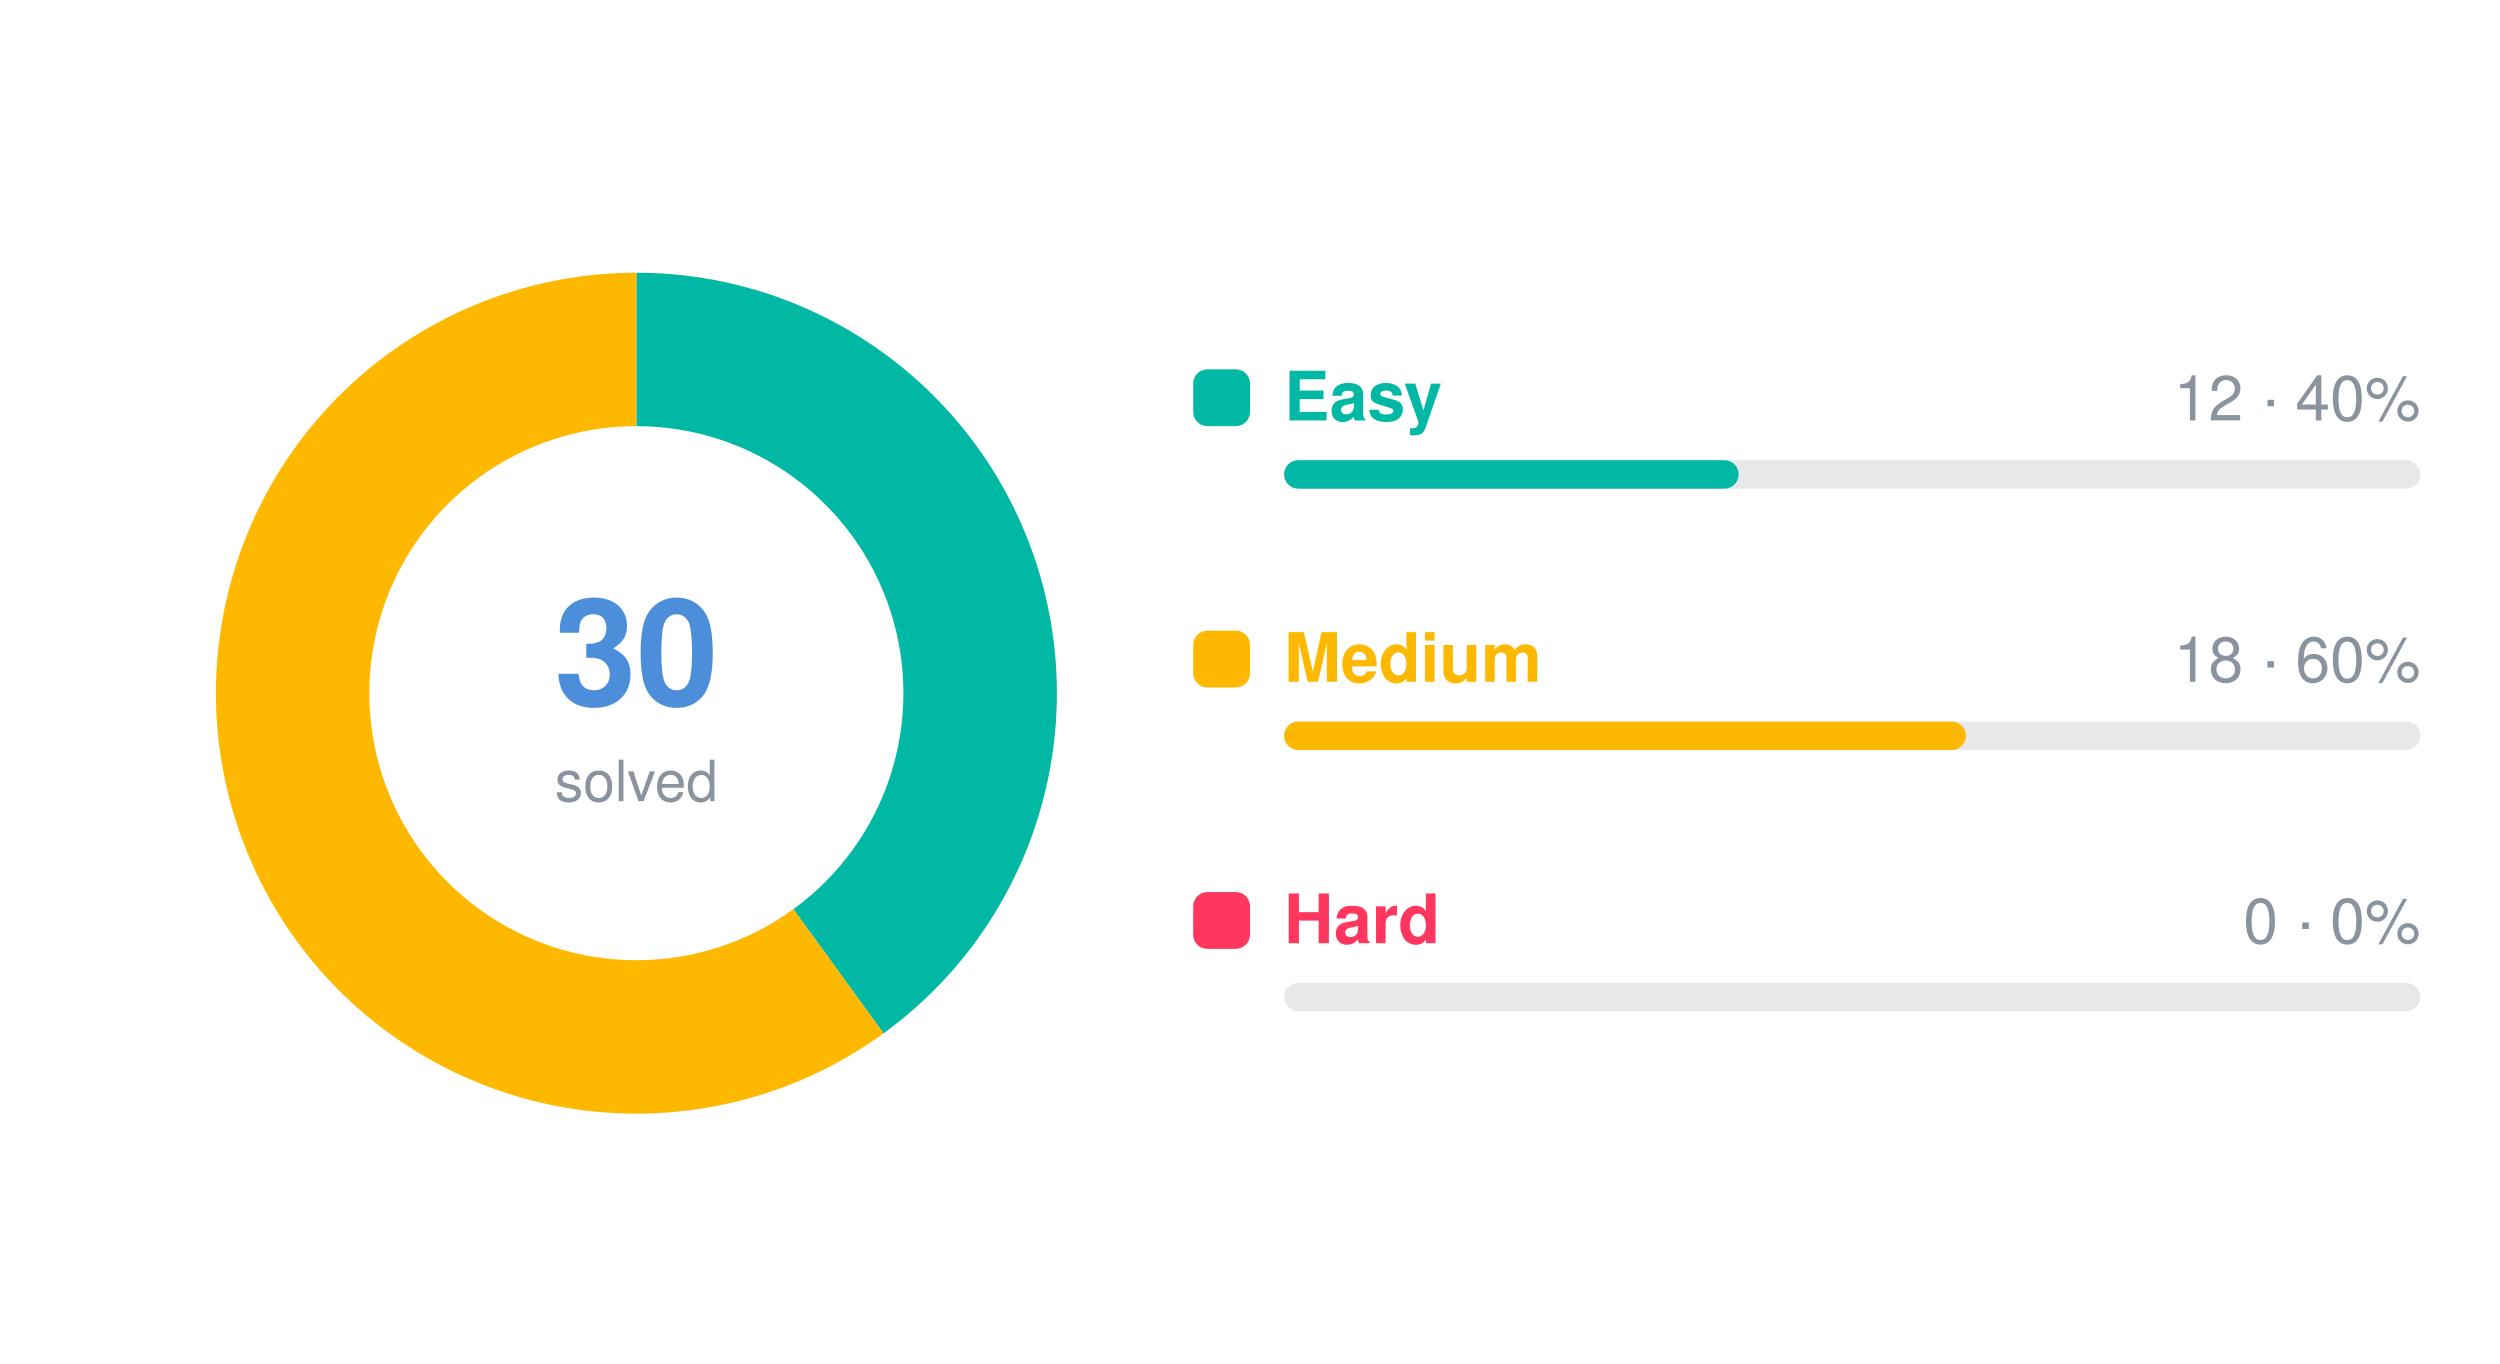
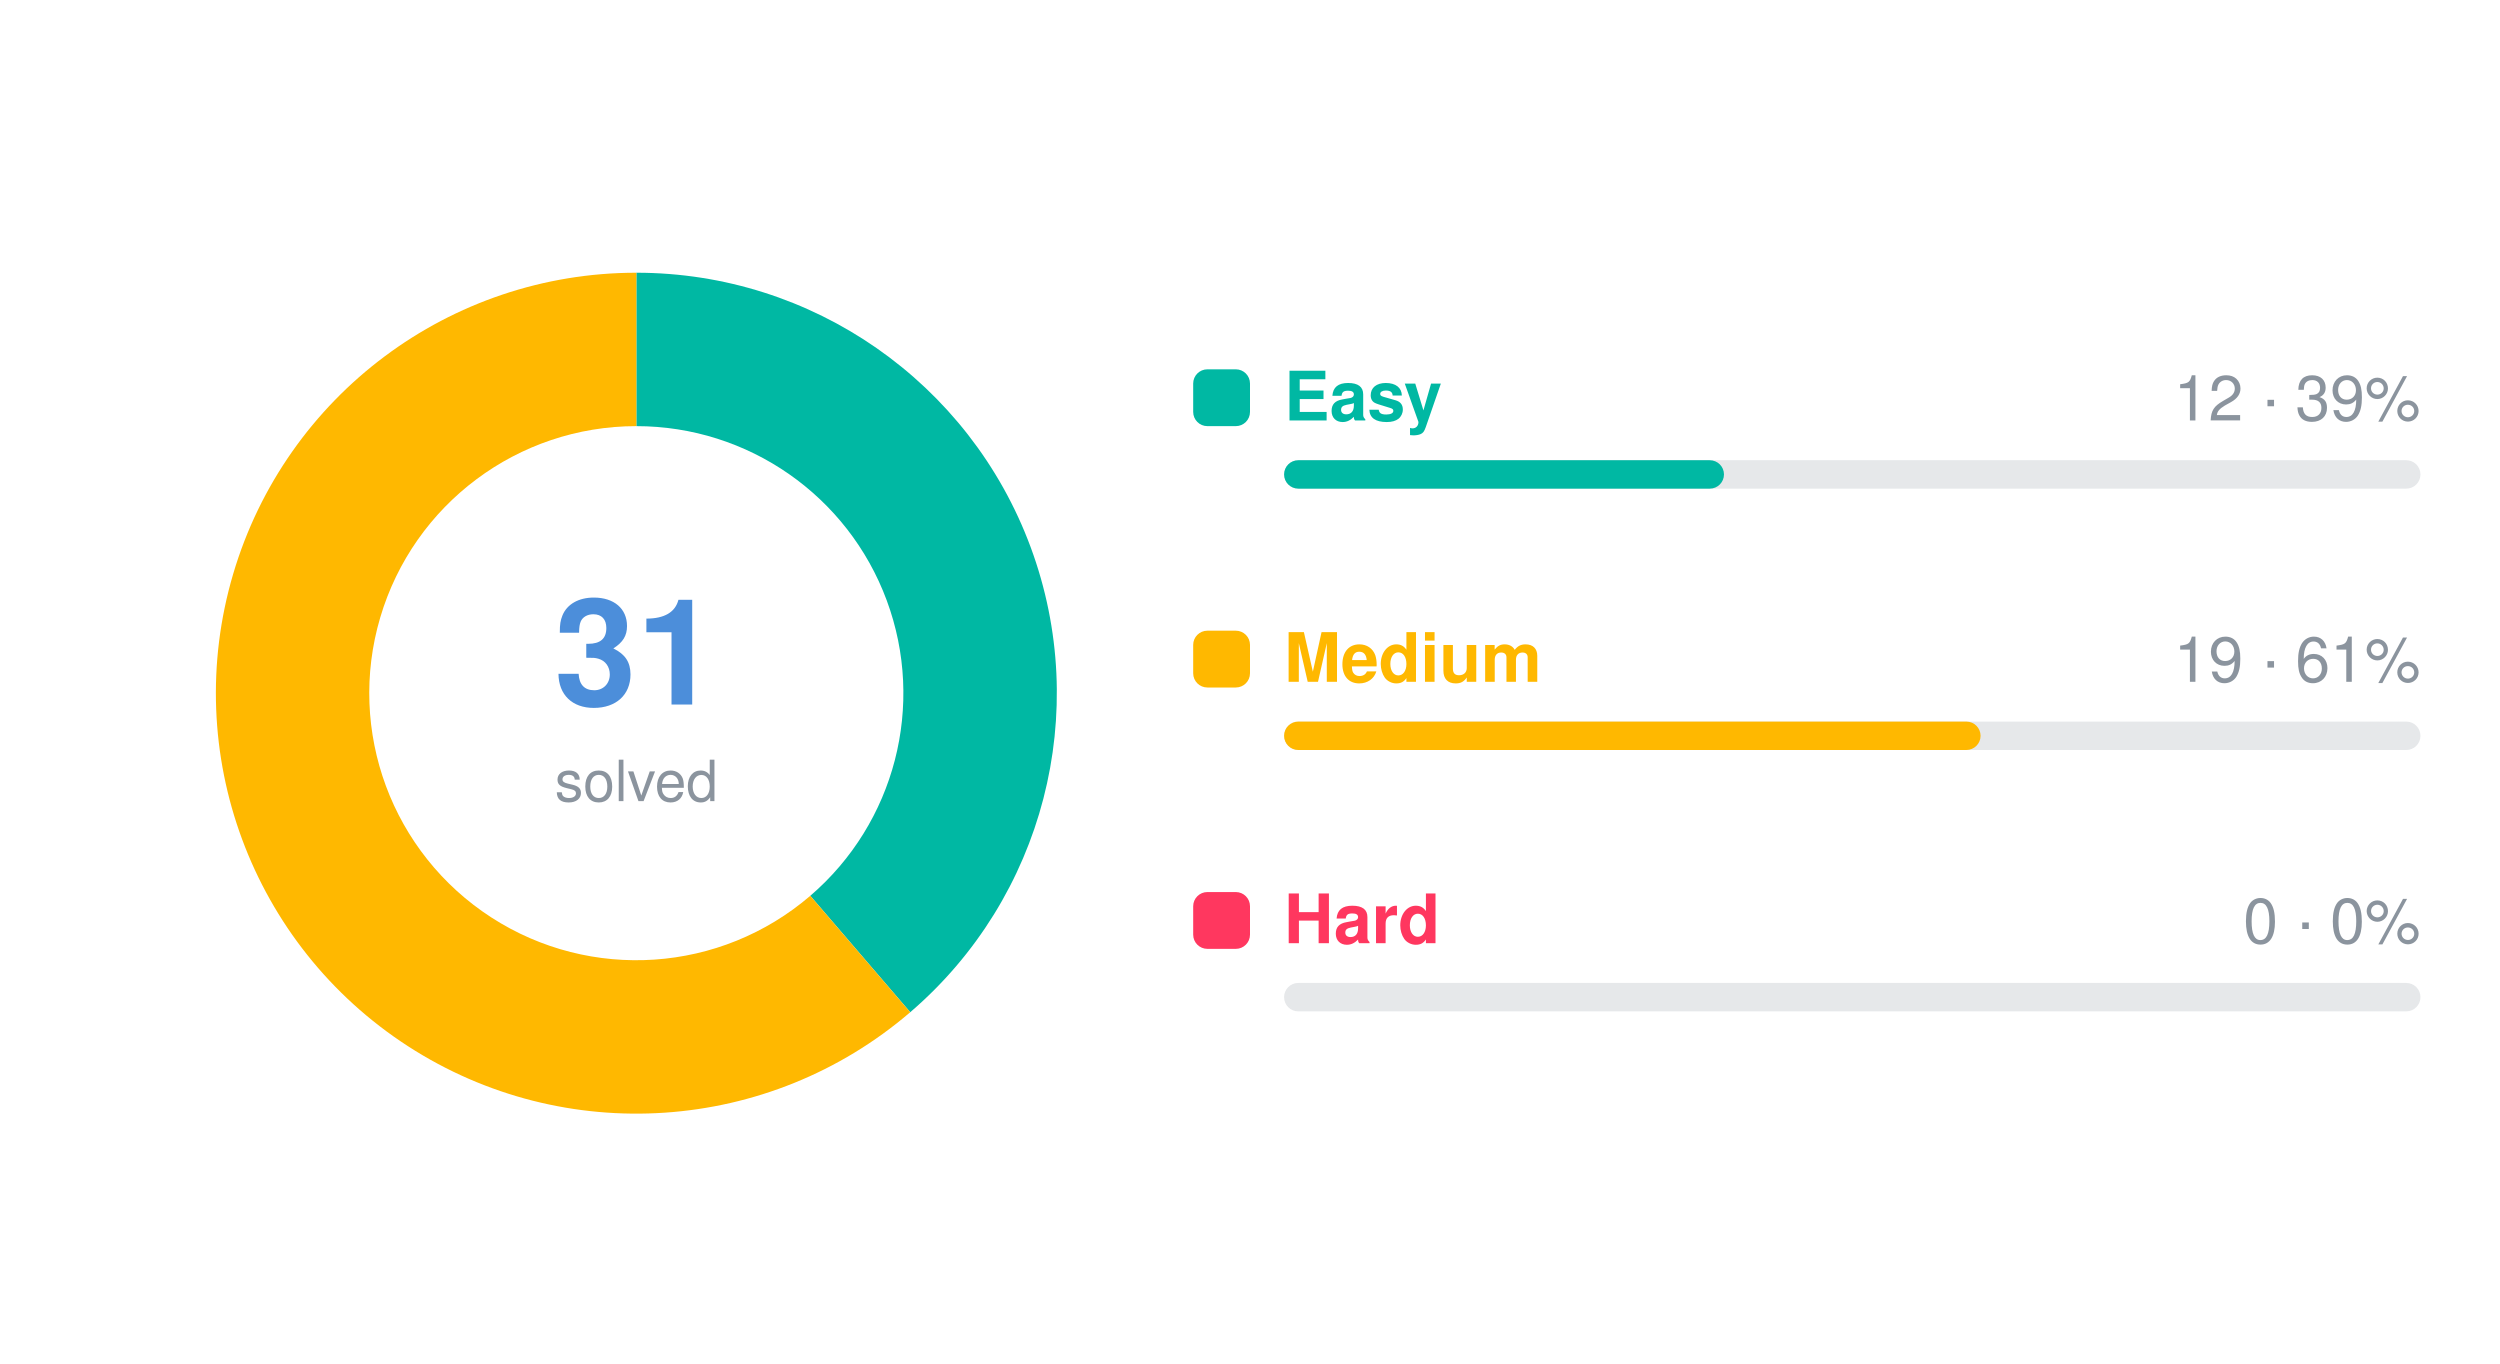
<svg xmlns="http://www.w3.org/2000/svg" viewBox="0 0 440 240" width="440" height="240" role="img" font-family="system-ui, -apple-system, Segoe UI, Helvetica, Arial, sans-serif">
-   <path d="M112 48 A74 74 0 0 1 155.5 181.87 L139.63 160.02 A47 47 0 0 0 112 75 Z" fill="#00b8a3" stroke="none" stroke-width="1" stroke-linejoin="round" stroke-linecap="round" opacity="1" />
-   <path d="M155.5 181.87 A74 74 0 1 1 112 48 L112 75 A47 47 0 1 0 139.63 160.02 Z" fill="#ffb800" stroke="none" stroke-width="1" stroke-linejoin="round" stroke-linecap="round" opacity="1" />
-   <text x="112" y="124" font-size="26" fill="#4c8eda" text-anchor="middle" font-weight="700" opacity="1">30</text>
+   <path d="M112 48 A74 74 0 0 1 160.2 178.15 L142.61 157.66 A47 47 0 0 0 112 75 Z" fill="#00b8a3" stroke="none" stroke-width="1" stroke-linejoin="round" stroke-linecap="round" opacity="1" />
+   <path d="M160.2 178.15 A74 74 0 1 1 112 48 L112 75 A47 47 0 1 0 142.61 157.66 Z" fill="#ffb800" stroke="none" stroke-width="1" stroke-linejoin="round" stroke-linecap="round" opacity="1" />
+   <text x="112" y="124" font-size="26" fill="#4c8eda" text-anchor="middle" font-weight="700" opacity="1">31</text>
  <text x="112" y="141" font-size="10" fill="#8b949e" text-anchor="middle" font-weight="normal" opacity="1">solved</text>
  <rect x="210" y="65" width="10" height="10" rx="2.5" fill="#00b8a3" opacity="1" />
  <text x="226" y="74" font-size="12" fill="#00b8a3" text-anchor="start" font-weight="600" opacity="1">Easy</text>
-   <text x="426" y="74" font-size="11" fill="#8b949e" text-anchor="end" font-weight="normal" opacity="1">12 · 40%</text>
+   <text x="426" y="74" font-size="11" fill="#8b949e" text-anchor="end" font-weight="normal" opacity="1">12 · 39%</text>
  <rect x="226" y="81" width="200" height="5" rx="2.5" fill="#8b949e" opacity="0.22" />
-   <rect x="226" y="81" width="80" height="5" rx="2.5" fill="#00b8a3" opacity="1" />
+   <rect x="226" y="81" width="77.42" height="5" rx="2.5" fill="#00b8a3" opacity="1" />
  <rect x="210" y="111" width="10" height="10" rx="2.5" fill="#ffb800" opacity="1" />
  <text x="226" y="120" font-size="12" fill="#ffb800" text-anchor="start" font-weight="600" opacity="1">Medium</text>
-   <text x="426" y="120" font-size="11" fill="#8b949e" text-anchor="end" font-weight="normal" opacity="1">18 · 60%</text>
+   <text x="426" y="120" font-size="11" fill="#8b949e" text-anchor="end" font-weight="normal" opacity="1">19 · 61%</text>
  <rect x="226" y="127" width="200" height="5" rx="2.5" fill="#8b949e" opacity="0.22" />
-   <rect x="226" y="127" width="120" height="5" rx="2.5" fill="#ffb800" opacity="1" />
+   <rect x="226" y="127" width="122.58" height="5" rx="2.5" fill="#ffb800" opacity="1" />
  <rect x="210" y="157" width="10" height="10" rx="2.5" fill="#ff375f" opacity="1" />
  <text x="226" y="166" font-size="12" fill="#ff375f" text-anchor="start" font-weight="600" opacity="1">Hard</text>
  <text x="426" y="166" font-size="11" fill="#8b949e" text-anchor="end" font-weight="normal" opacity="1">0 · 0%</text>
  <rect x="226" y="173" width="200" height="5" rx="2.5" fill="#8b949e" opacity="0.22" />
  <rect x="226" y="173" width="0" height="5" rx="2.5" fill="#ff375f" opacity="1" />
</svg>
